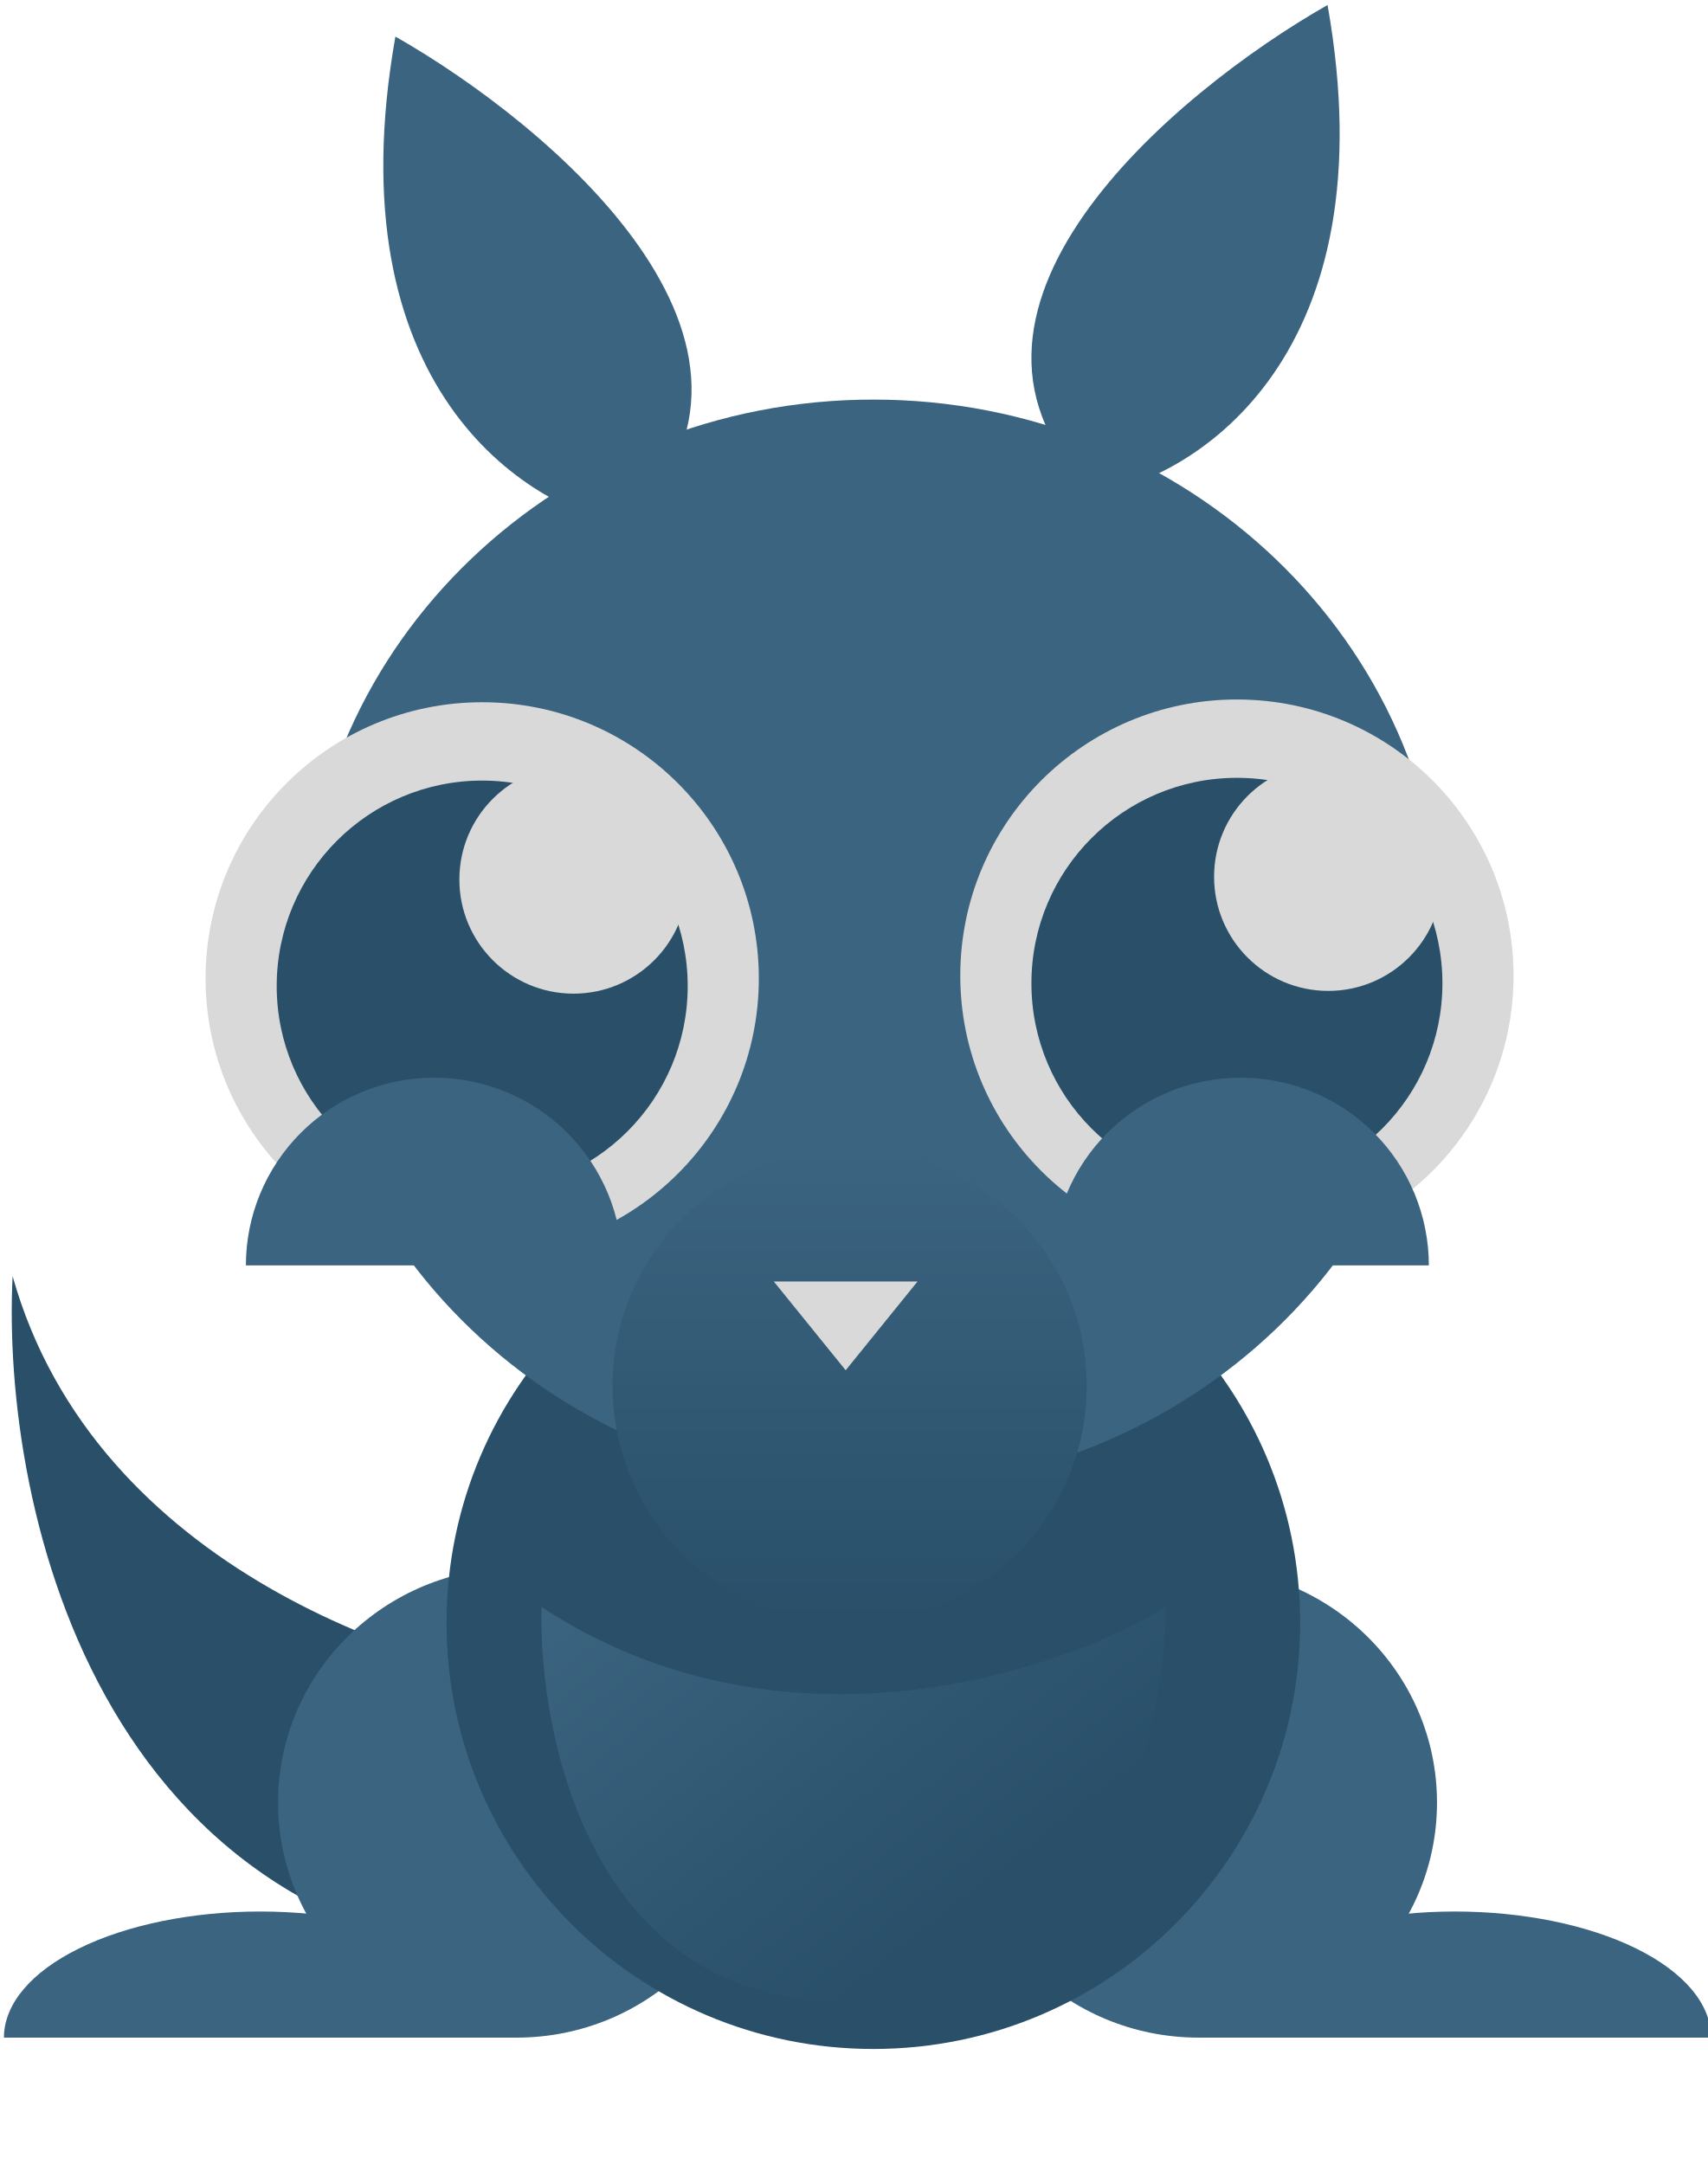
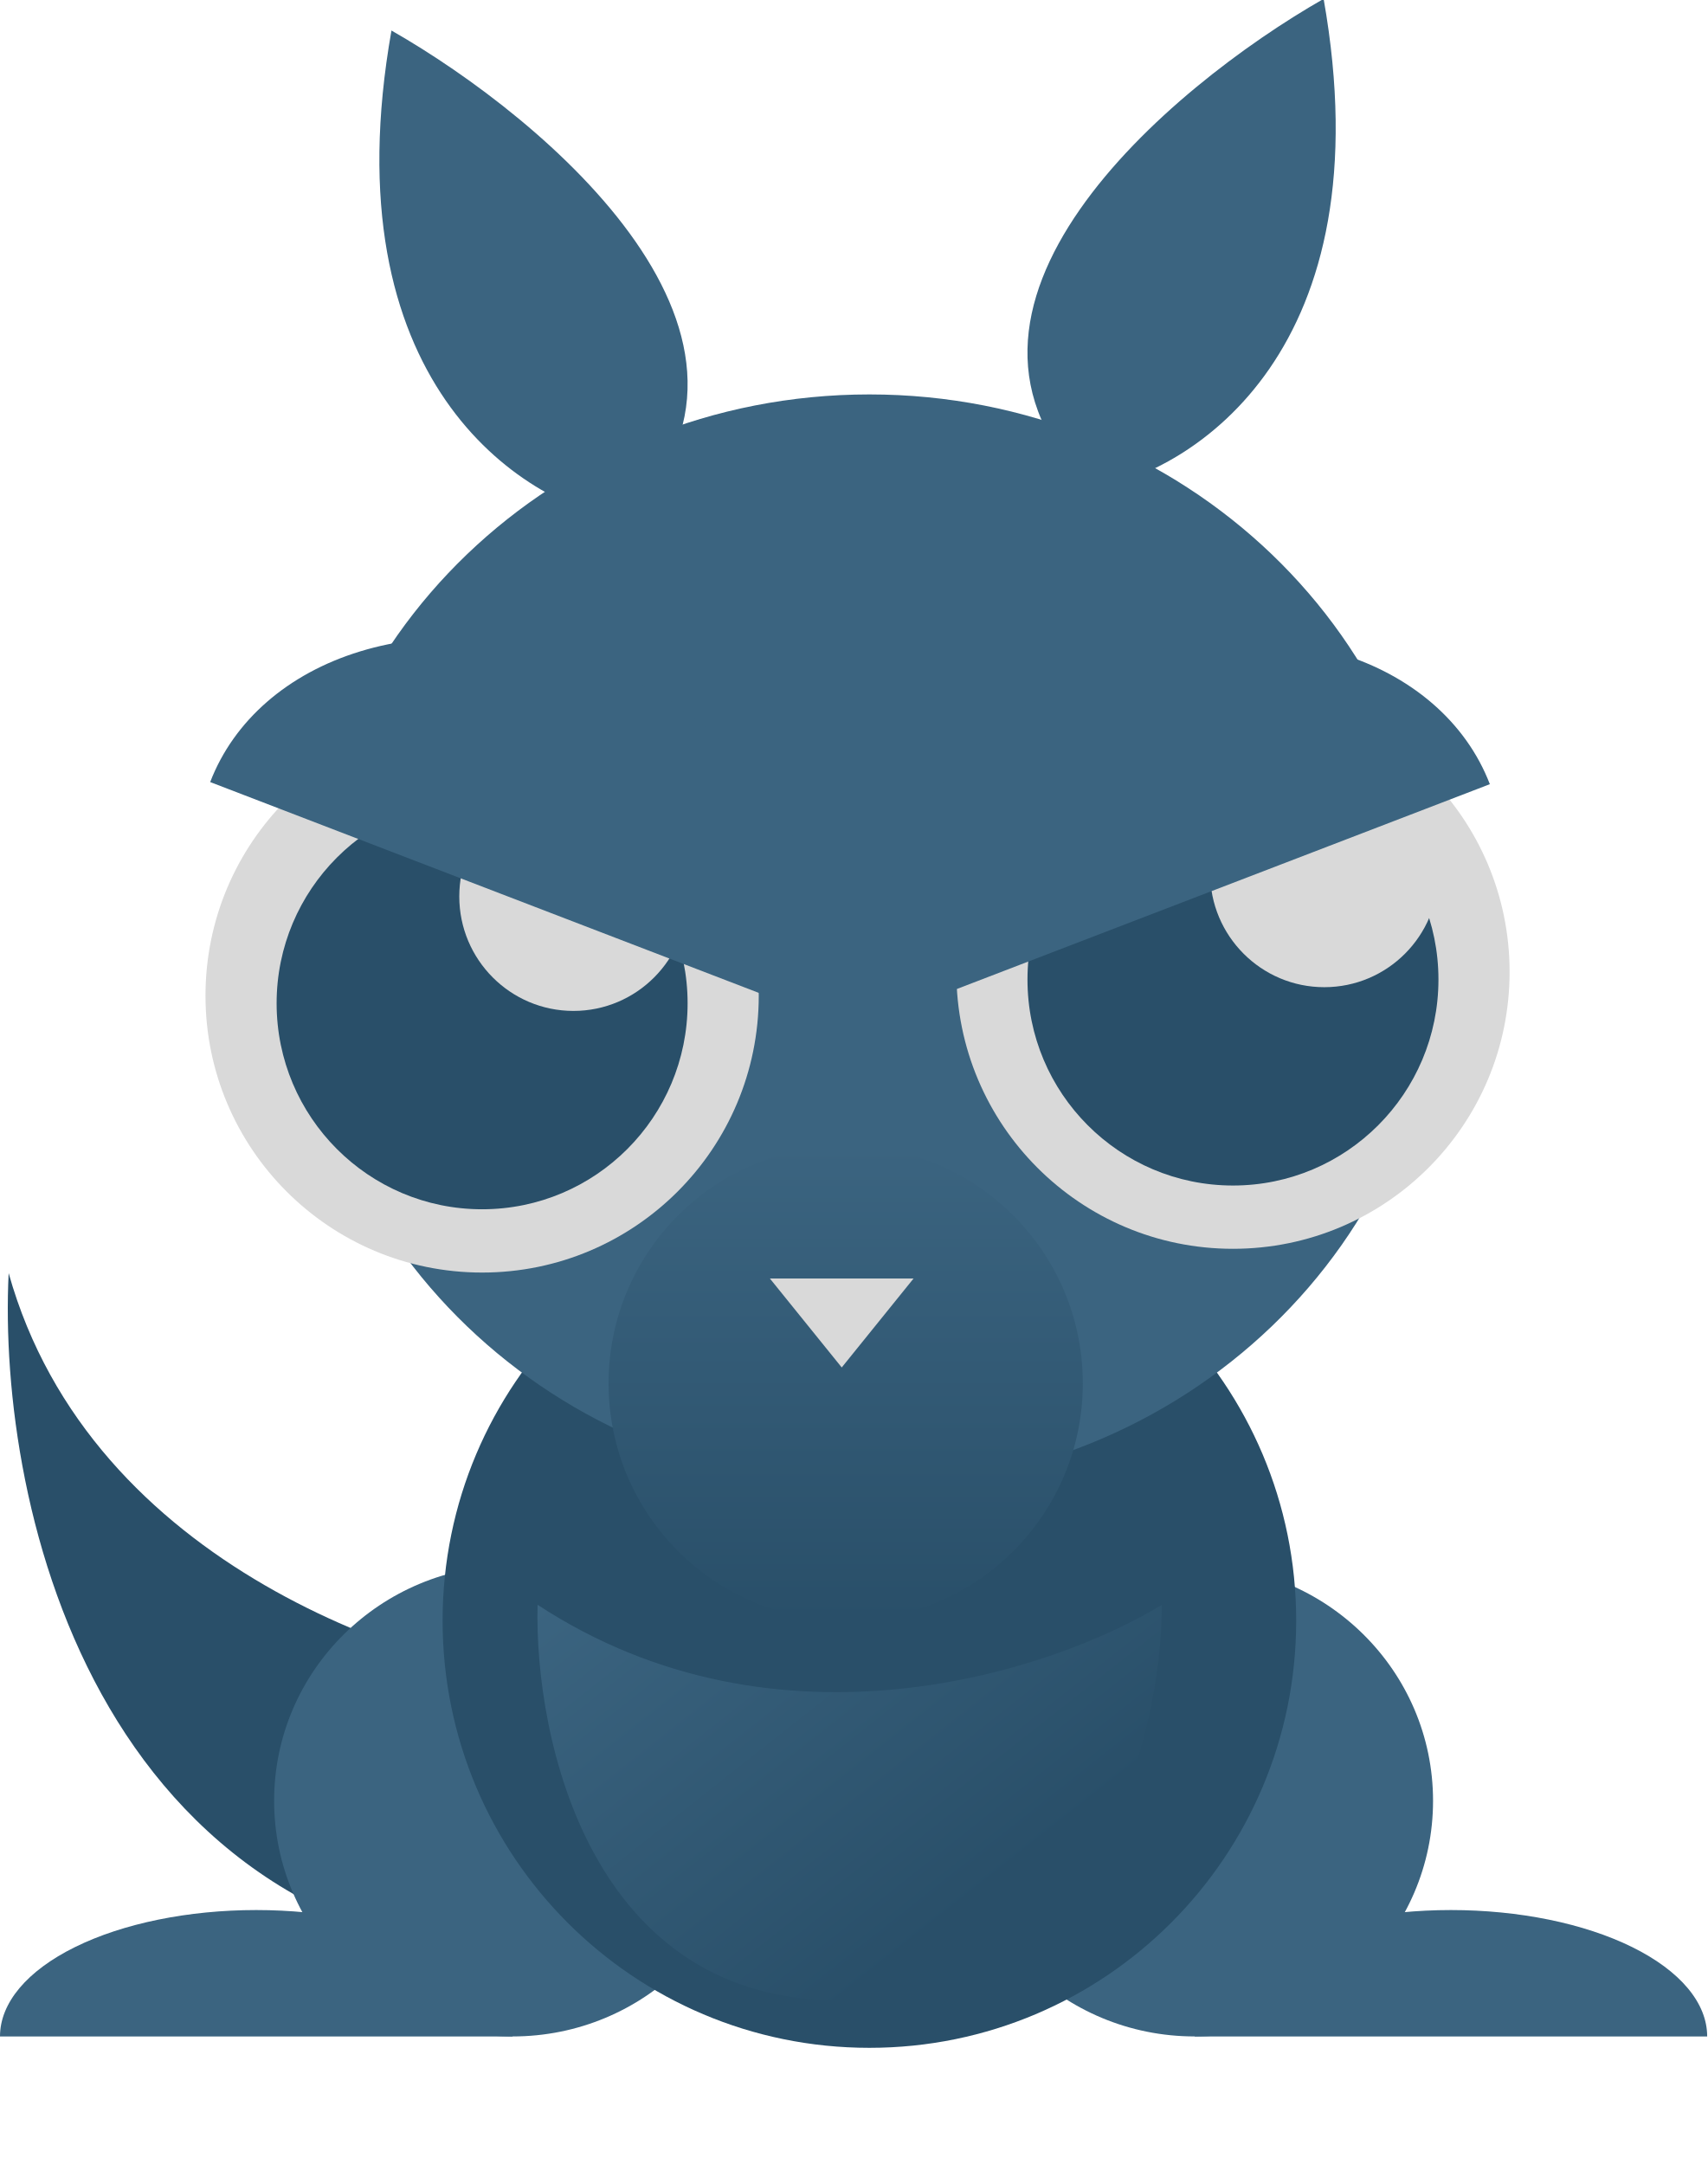
<svg xmlns="http://www.w3.org/2000/svg" version="1.1" id="Layer_1" x="0px" y="0px" width="127px" height="161px" viewBox="0 0 127 161" enable-background="new 0 0 127 161" xml:space="preserve">
  <g display="none">
    <path display="inline" fill="#294F69" d="M0.645,94.806c6.146,21.927,30.596,29.688,42.053,30.826l0.833,20.456   C7.164,146.609-0.213,112.117,0.645,94.806z" />
    <ellipse display="inline" fill="#3B6480" cx="88.876" cy="134.065" rx="17.731" ry="17.528" />
    <path display="inline" fill="#3B6480" d="M127,151.596c0-2.496-2.008-4.888-5.583-6.652c-3.575-1.764-8.424-2.754-13.479-2.754   s-9.904,0.99-13.479,2.754c-3.574,1.765-5.584,4.156-5.584,6.652h19.063H127z" />
    <ellipse display="inline" fill="#3B6480" cx="38.125" cy="134.066" rx="17.732" ry="17.528" />
    <path display="inline" fill="#3B6480" d="M0,151.596c0-2.496,2.008-4.888,5.583-6.652c3.575-1.764,8.423-2.754,13.479-2.754   s9.904,0.99,13.479,2.754c3.575,1.765,5.583,4.156,5.583,6.652H19.062H0z" />
    <ellipse display="inline" fill="#294F69" cx="64.676" cy="120.658" rx="31.75" ry="31.783" />
    <path display="inline" fill="#3B6480" d="M46.399,38.846C38.72,37.531,24.515,28.392,29.122,2.354   C40.64,8.929,60.221,25.433,46.399,38.846z" />
    <path display="inline" fill="#3B6480" d="M81.189,36.492C88.867,35.177,103.072,26.037,98.466,0   C86.947,6.575,67.367,23.079,81.189,36.492z" />
    <ellipse display="inline" fill="#3B6480" cx="64.676" cy="70.041" rx="42.334" ry="40.612" />
    <linearGradient id="SVGID_1_" gradientUnits="userSpaceOnUse" x1="62.927" y1="75.355" x2="62.927" y2="40.041" gradientTransform="matrix(1 0 0 -1 -0.0151 160.6992)">
      <stop offset="0" style="stop-color:#3B6480" />
      <stop offset="1" style="stop-color:#294F69" />
    </linearGradient>
    <ellipse display="inline" fill="url(#SVGID_1_)" cx="62.912" cy="103.001" rx="17.639" ry="17.657" />
    <path display="inline" fill="#D9D9D9" d="M62.618,101.822l-5.347-6.62h10.693L62.618,101.822z" />
    <ellipse display="inline" fill="#D9D9D9" cx="91.723" cy="72.394" rx="20.578" ry="20.6" />
    <path display="inline" fill="#294F69" d="M107.009,72.962c0,8.463-6.844,15.324-15.286,15.324c-8.443,0-15.287-6.86-15.287-15.324   s6.844-15.324,15.287-15.324C100.165,57.638,107.009,64.499,107.009,72.962z" />
    <path display="inline" fill="#D9D9D9" d="M107.009,65.017c0,4.702-3.802,8.513-8.492,8.513s-8.493-3.812-8.493-8.513   s3.803-8.513,8.493-8.513S107.009,60.315,107.009,65.017z" />
    <ellipse display="inline" fill="#D9D9D9" cx="35.866" cy="74.16" rx="20.579" ry="20.6" />
    <path display="inline" fill="#294F69" d="M51.153,74.728c0,8.463-6.844,15.324-15.287,15.324c-8.442,0-15.287-6.86-15.287-15.324   s6.844-15.324,15.287-15.324C44.309,59.404,51.153,66.265,51.153,74.728z" />
    <path display="inline" fill="#D9D9D9" d="M51.153,66.782c0,4.702-3.802,8.513-8.493,8.513s-8.493-3.812-8.493-8.513   s3.802-8.513,8.493-8.513S51.153,62.081,51.153,66.782z" />
    <linearGradient id="SVGID_2_" gradientUnits="userSpaceOnUse" x1="50.965" y1="49.872" x2="74.193" y2="20.454" gradientTransform="matrix(1 0 0 -1 -0.0151 160.6992)">
      <stop offset="0" style="stop-color:#3B6480" />
      <stop offset="1" style="stop-color:#294F69" />
    </linearGradient>
    <path display="inline" fill="url(#SVGID_2_)" d="M39.992,119.48c17.957,11.771,38.441,4.904,46.438,0   c0,9.68-4.722,29.115-23.606,29.426C43.94,149.216,39.734,129.418,39.992,119.48z" />
  </g>
  <g display="none">
    <path display="inline" fill="#294F69" d="M0.644,94.806c6.146,21.927,30.596,29.688,42.053,30.826l0.833,20.456   C7.164,146.609-0.213,112.117,0.644,94.806z" />
    <ellipse display="inline" fill="#3B6480" cx="88.875" cy="134.065" rx="17.732" ry="17.528" />
    <path display="inline" fill="#3B6480" d="M127,151.596c0-2.496-2.008-4.888-5.582-6.652c-3.576-1.764-8.424-2.754-13.48-2.754   c-5.055,0-9.904,0.99-13.479,2.754c-3.574,1.765-5.584,4.156-5.584,6.652h19.063H127z" />
    <ellipse display="inline" fill="#3B6480" cx="38.125" cy="134.066" rx="17.732" ry="17.528" />
    <path display="inline" fill="#3B6480" d="M0,151.596c0-2.496,2.008-4.888,5.583-6.652c3.575-1.764,8.424-2.754,13.479-2.754   c5.056,0,9.904,0.99,13.479,2.754c3.575,1.765,5.583,4.156,5.583,6.652H19.062H0z" />
    <ellipse display="inline" fill="#294F69" cx="64.676" cy="120.658" rx="31.75" ry="31.783" />
    <path display="inline" fill="#3B6480" d="M46.399,38.846C38.72,37.531,24.515,28.392,29.122,2.354   C40.64,8.929,60.221,25.433,46.399,38.846z" />
    <path display="inline" fill="#3B6480" d="M81.189,36.492C88.867,35.177,103.072,26.037,98.467,0   C86.949,6.575,67.367,23.079,81.189,36.492z" />
    <ellipse display="inline" fill="#3B6480" cx="64.676" cy="70.041" rx="42.334" ry="40.612" />
    <linearGradient id="SVGID_3_" gradientUnits="userSpaceOnUse" x1="62.927" y1="75.355" x2="62.927" y2="40.041" gradientTransform="matrix(1 0 0 -1 -0.0151 160.6992)">
      <stop offset="0" style="stop-color:#3B6480" />
      <stop offset="1" style="stop-color:#294F69" />
    </linearGradient>
    <ellipse display="inline" fill="url(#SVGID_3_)" cx="62.912" cy="103.001" rx="17.639" ry="17.657" />
    <path display="inline" fill="#D9D9D9" d="M62.618,101.822l-5.347-6.62h10.693L62.618,101.822z" />
    <ellipse display="inline" fill="#D9D9D9" cx="35.866" cy="74.16" rx="20.579" ry="20.6" />
    <path display="inline" fill="#294F69" d="M51.153,74.728c0,8.463-6.844,15.324-15.287,15.324s-15.287-6.86-15.287-15.324   s6.844-15.324,15.287-15.324S51.153,66.265,51.153,74.728z" />
    <path display="inline" fill="#D9D9D9" d="M51.153,66.782c0,4.702-3.802,8.513-8.493,8.513s-8.493-3.812-8.493-8.513   s3.803-8.513,8.493-8.513S51.153,62.081,51.153,66.782z" />
    <linearGradient id="SVGID_4_" gradientUnits="userSpaceOnUse" x1="50.965" y1="49.871" x2="74.193" y2="20.453" gradientTransform="matrix(1 0 0 -1 -0.0151 160.6992)">
      <stop offset="0" style="stop-color:#3B6480" />
      <stop offset="1" style="stop-color:#294F69" />
    </linearGradient>
    <path display="inline" fill="url(#SVGID_4_)" d="M39.992,119.48c17.957,11.771,38.441,4.904,46.439,0   c0,9.68-4.723,29.115-23.607,29.426C43.94,149.216,39.734,129.418,39.992,119.48z" />
    <path display="inline" fill="none" stroke="#294F69" stroke-width="5" stroke-linecap="round" d="M73,75   c1.188-2.667,5.805-8,14.764-8c8.961,0,12.557,5.333,13.236,8" />
    <path display="inline" fill="none" stroke="#D9D9D9" stroke-width="5" stroke-linecap="round" d="M73,73   c1.188-2.667,5.805-8,14.764-8c8.961,0,12.557,5.333,13.236,8" />
  </g>
  <g display="none">
    <path display="inline" fill="#294F69" d="M0.644,94.806c6.146,21.927,30.596,29.687,42.054,30.825l0.833,20.456   C7.162,146.61-0.214,112.116,0.644,94.806z" />
    <ellipse display="inline" fill="#3B6480" cx="88.876" cy="134.066" rx="17.732" ry="17.529" />
    <path display="inline" fill="#3B6480" d="M127,151.595c0-2.495-2.009-4.887-5.583-6.649c-3.576-1.766-8.423-2.757-13.479-2.757   c-5.055,0-9.904,0.991-13.479,2.757c-3.575,1.763-5.583,4.154-5.583,6.649h19.062H127z" />
    <ellipse display="inline" fill="#3B6480" cx="38.124" cy="134.066" rx="17.732" ry="17.529" />
    <path display="inline" fill="#3B6480" d="M-0.001,151.595c0-2.495,2.009-4.887,5.583-6.649c3.576-1.766,8.425-2.757,13.48-2.757   c5.055,0,9.903,0.991,13.479,2.757c3.575,1.763,5.583,4.154,5.583,6.649H19.063H-0.001z" />
    <ellipse display="inline" fill="#294F69" cx="64.675" cy="120.658" rx="31.752" ry="31.784" />
    <path display="inline" fill="#3B6480" d="M46.398,38.846C38.72,37.53,24.515,28.391,29.121,2.354   C40.639,8.929,60.22,25.432,46.398,38.846z" />
    <path display="inline" fill="#3B6480" d="M81.188,36.491C88.867,35.176,103.074,26.037,98.467,0   C86.948,6.575,67.367,23.078,81.188,36.491z" />
    <ellipse display="inline" fill="#3B6480" cx="64.675" cy="70.04" rx="42.334" ry="40.611" />
    <linearGradient id="SVGID_5_" gradientUnits="userSpaceOnUse" x1="62.927" y1="75.356" x2="62.927" y2="40.041" gradientTransform="matrix(1 0 0 -1 -0.0151 160.6992)">
      <stop offset="0" style="stop-color:#3B6480" />
      <stop offset="1" style="stop-color:#294F69" />
    </linearGradient>
    <ellipse display="inline" fill="url(#SVGID_5_)" cx="62.912" cy="103" rx="17.639" ry="17.658" />
    <path display="inline" fill="#D9D9D9" d="M62.617,101.822l-5.346-6.62h10.692L62.617,101.822z" />
    <linearGradient id="SVGID_6_" gradientUnits="userSpaceOnUse" x1="50.988" y1="49.874" x2="74.187" y2="20.444" gradientTransform="matrix(1 0 0 -1 -0.0151 160.6992)">
      <stop offset="0" style="stop-color:#3B6480" />
      <stop offset="1" style="stop-color:#294F69" />
    </linearGradient>
    <path display="inline" fill="url(#SVGID_6_)" d="M39.992,119.48c17.956,11.771,38.439,4.904,46.438,0   c0,9.68-4.721,29.116-23.605,29.425C43.939,149.216,39.734,129.417,39.992,119.48z" />
    <g display="inline">
      <path fill="#D9D9D9" d="M89.801,81.422c-1.835,0-3.814-0.242-5.923-0.809C73.43,77.811,70.832,70.031,70.918,66.31    c0.017-0.687,0.593-1.231,1.27-1.214c0.685,0.016,1.227,0.584,1.21,1.271c-0.071,3.047,2.164,9.444,11.122,11.847    c9.077,2.437,15.304-1.82,17.329-4.41c0.422-0.54,1.201-0.637,1.741-0.212c0.54,0.422,0.635,1.203,0.213,1.742    C101.912,77.752,96.953,81.422,89.801,81.422z" />
    </g>
    <g display="inline">
      <path fill="#D9D9D9" d="M38.474,81.343c-7.073,0-11.337-4.043-12.773-6.676c-0.328-0.602-0.107-1.355,0.493-1.686    s1.354-0.109,1.683,0.493c1.459,2.674,6.588,7.096,15.545,4.69c9.077-2.435,12.346-9.241,12.808-12.498    c0.095-0.681,0.722-1.152,1.4-1.057c0.678,0.096,1.15,0.725,1.055,1.405c-0.54,3.82-4.29,11.777-14.62,14.55    C42.038,81.109,40.174,81.343,38.474,81.343z" />
    </g>
  </g>
  <g display="none">
    <path display="inline" fill="#294F69" d="M0.937,94.861c6.146,21.906,30.596,29.659,42.053,30.797l0.833,20.437   C7.456,146.616,0.079,112.156,0.937,94.861z" />
    <ellipse display="inline" fill="#3B6480" cx="89.169" cy="134.084" rx="17.731" ry="17.511" />
    <path display="inline" fill="#3B6480" d="M127.293,151.596c0-2.491-2.008-4.882-5.583-6.644c-3.575-1.763-8.423-2.753-13.479-2.753   c-5.055,0-9.903,0.99-13.479,2.753c-3.575,1.762-5.583,4.152-5.583,6.644h19.062H127.293z" />
    <ellipse display="inline" fill="#3B6480" cx="38.417" cy="134.084" rx="17.732" ry="17.512" />
    <path display="inline" fill="#3B6480" d="M0.292,151.596c0-2.491,2.009-4.882,5.583-6.644c3.575-1.763,8.423-2.753,13.479-2.753   s9.904,0.99,13.479,2.753c3.575,1.762,5.583,4.152,5.583,6.644H19.355H0.292z" />
    <ellipse display="inline" fill="#294F69" cx="64.969" cy="120.689" rx="31.752" ry="31.752" />
    <path display="inline" fill="#3B6480" d="M46.691,38.955c-7.679-1.314-21.884-10.444-17.277-36.457   C40.933,9.067,60.514,25.555,46.691,38.955z" />
    <path display="inline" fill="#3B6480" d="M81.482,36.603C89.16,35.29,103.366,26.159,98.76,0.146   C87.24,6.715,67.66,23.203,81.482,36.603z" />
    <ellipse display="inline" fill="#3B6480" cx="64.969" cy="70.12" rx="42.334" ry="40.573" />
    <linearGradient id="SVGID_7_" gradientUnits="userSpaceOnUse" x1="63.22" y1="75.29" x2="63.22" y2="40.009" gradientTransform="matrix(1 0 0 -1 -0.0151 160.6992)">
      <stop offset="0" style="stop-color:#3B6480" />
      <stop offset="1" style="stop-color:#294F69" />
    </linearGradient>
    <ellipse display="inline" fill="url(#SVGID_7_)" cx="63.205" cy="103.049" rx="17.641" ry="17.641" />
    <path display="inline" fill="#D9D9D9" d="M62.911,101.872l-5.347-6.614h10.693L62.911,101.872z" />
    <ellipse display="inline" fill="#D9D9D9" cx="92.016" cy="72.472" rx="20.581" ry="20.581" />
    <path display="inline" fill="#294F69" d="M107.303,73.038c0,8.456-6.845,15.311-15.287,15.311c-8.443,0-15.287-6.854-15.287-15.311   c0-8.454,6.844-15.309,15.287-15.309C100.458,57.729,107.303,64.584,107.303,73.038z" />
    <path display="inline" fill="#D9D9D9" d="M107.303,65.101c0,4.697-3.803,8.505-8.493,8.505s-8.493-3.809-8.493-8.505   c0-4.698,3.803-8.505,8.493-8.505S107.303,60.403,107.303,65.101z" />
    <ellipse display="inline" fill="#D9D9D9" cx="36.159" cy="74.236" rx="20.581" ry="20.581" />
    <path display="inline" fill="#294F69" d="M51.445,74.803c0,8.455-6.844,15.31-15.287,15.31s-15.287-6.854-15.287-15.31   s6.844-15.309,15.287-15.309S51.445,66.348,51.445,74.803z" />
    <path display="inline" fill="#D9D9D9" d="M51.445,66.864c0,4.697-3.802,8.506-8.492,8.506c-4.691,0-8.493-3.809-8.493-8.506   c0-4.697,3.802-8.504,8.493-8.504C47.644,58.36,51.445,62.167,51.445,66.864z" />
    <linearGradient id="SVGID_8_" gradientUnits="userSpaceOnUse" x1="51.277" y1="49.844" x2="74.477" y2="20.433" gradientTransform="matrix(1 0 0 -1 -0.0151 160.6992)">
      <stop offset="0" style="stop-color:#3B6480" />
      <stop offset="1" style="stop-color:#294F69" />
    </linearGradient>
    <path display="inline" fill="url(#SVGID_8_)" d="M40.285,119.513c17.956,11.759,38.44,4.899,46.438,0   c0,9.67-4.722,29.088-23.606,29.397S40.027,129.441,40.285,119.513z" />
    <path display="inline" fill="#3B6480" d="M112.699,59.261c-1.863-5.076-6.115-8.953-11.82-10.777   c-5.704-1.824-12.395-1.446-18.6,1.049c-6.203,2.497-11.414,6.907-14.482,12.262c-3.07,5.354-3.748,11.214-1.885,16.29   L112.699,59.261z" />
  </g>
-   <g>
-     <g id="tail">
+   <g display="none">
+     <g id="tail" display="inline">
      <path fill="#294F69" d="M0.938,94.947c6.146,21.873,30.596,29.614,42.053,30.751l0.834,20.406    C7.457,146.625,0.08,112.216,0.938,94.947z" />
    </g>
-     <ellipse fill="#3B6480" cx="89.169" cy="134.112" rx="17.732" ry="17.485" />
-     <path fill="#3B6480" d="M127.294,151.598c0-2.488-2.009-4.875-5.584-6.635c-3.574-1.76-8.423-2.748-13.479-2.748   c-5.055,0-9.904,0.988-13.479,2.748c-3.575,1.76-5.584,4.146-5.584,6.635h19.063H127.294z" />
-     <ellipse fill="#3B6480" cx="38.418" cy="134.112" rx="17.732" ry="17.486" />
-     <path fill="#3B6480" d="M0.293,151.598c0-2.488,2.009-4.875,5.583-6.635s8.423-2.748,13.479-2.748s9.904,0.988,13.479,2.748   s5.583,4.146,5.583,6.635H19.355H0.293z" />
-     <ellipse fill="#294F69" cx="64.97" cy="120.736" rx="31.75" ry="31.706" />
-     <path fill="#3B6480" d="M46.692,39.124c-7.679-1.312-21.884-10.429-17.277-36.403C40.933,9.279,60.515,25.743,46.692,39.124z" />
-     <path fill="#3B6480" d="M81.482,36.775c7.679-1.312,21.885-10.429,17.277-36.403C87.241,6.931,67.661,23.395,81.482,36.775z" />
-     <ellipse fill="#3B6480" cx="64.97" cy="70.242" rx="42.334" ry="40.513" />
+     <ellipse display="inline" fill="#3B6480" cx="89.169" cy="134.112" rx="17.732" ry="17.485" />
+     <path display="inline" fill="#3B6480" d="M127.294,151.598c0-2.488-2.009-4.875-5.584-6.635c-3.574-1.76-8.423-2.748-13.479-2.748   c-5.055,0-9.904,0.988-13.479,2.748c-3.575,1.76-5.584,4.146-5.584,6.635h19.063H127.294z" />
+     <ellipse display="inline" fill="#3B6480" cx="38.418" cy="134.112" rx="17.732" ry="17.486" />
+     <path display="inline" fill="#3B6480" d="M0.293,151.598c0-2.488,2.009-4.875,5.583-6.635s8.423-2.748,13.479-2.748   s9.904,0.988,13.479,2.748s5.583,4.146,5.583,6.635H19.355H0.293z" />
+     <ellipse display="inline" fill="#294F69" cx="64.97" cy="120.736" rx="31.75" ry="31.706" />
+     <path display="inline" fill="#3B6480" d="M46.692,39.124c-7.679-1.312-21.884-10.429-17.277-36.403   C40.933,9.279,60.515,25.743,46.692,39.124z" />
+     <path display="inline" fill="#3B6480" d="M81.482,36.775c7.679-1.312,21.885-10.429,17.277-36.403   C87.241,6.931,67.661,23.395,81.482,36.775z" />
+     <ellipse display="inline" fill="#3B6480" cx="64.97" cy="70.242" rx="42.334" ry="40.513" />
    <linearGradient id="SVGID_9_" gradientUnits="userSpaceOnUse" x1="63.221" y1="75.191" x2="63.221" y2="39.962" gradientTransform="matrix(1 0 0 -1 -0.0151 160.6992)">
      <stop offset="0" style="stop-color:#3B6480" />
      <stop offset="1" style="stop-color:#294F69" />
    </linearGradient>
-     <ellipse fill="url(#SVGID_9_)" cx="63.206" cy="103.122" rx="17.639" ry="17.614" />
-     <path fill="#D9D9D9" d="M62.911,101.947l-5.346-6.605h10.692L62.911,101.947z" />
-     <ellipse fill="#D9D9D9" cx="92.016" cy="72.591" rx="20.579" ry="20.55" />
-     <path fill="#294F69" d="M107.304,73.157c0,8.443-6.845,15.287-15.288,15.287c-8.442,0-15.287-6.844-15.287-15.287   S83.573,57.87,92.016,57.87C100.459,57.87,107.304,64.714,107.304,73.157z" />
-     <path fill="#D9D9D9" d="M107.304,65.23c0,4.69-3.803,8.493-8.493,8.493s-8.493-3.802-8.493-8.493c0-4.691,3.803-8.493,8.493-8.493   S107.304,60.54,107.304,65.23z" />
-     <ellipse fill="#D9D9D9" cx="35.872" cy="72.796" rx="20.579" ry="20.55" />
-     <path fill="#294F69" d="M51.159,73.362c0,8.443-6.844,15.287-15.288,15.287c-8.442,0-15.287-6.844-15.287-15.287   s6.844-15.287,15.287-15.287C44.315,58.075,51.159,64.919,51.159,73.362z" />
-     <path fill="#D9D9D9" d="M51.159,65.435c0,4.69-3.802,8.492-8.493,8.492c-4.691,0-8.493-3.802-8.493-8.492   c0-4.69,3.802-8.493,8.493-8.493C47.357,56.942,51.159,60.745,51.159,65.435z" />
+     <ellipse display="inline" fill="url(#SVGID_9_)" cx="63.206" cy="103.122" rx="17.639" ry="17.614" />
+     <path display="inline" fill="#D9D9D9" d="M62.911,101.947l-5.346-6.605h10.692L62.911,101.947z" />
+     <ellipse display="inline" fill="#D9D9D9" cx="92.016" cy="72.591" rx="20.579" ry="20.55" />
+     <path display="inline" fill="#294F69" d="M107.304,73.157c0,8.443-6.845,15.287-15.288,15.287c-8.442,0-15.287-6.844-15.287-15.287   S83.573,57.87,92.016,57.87C100.459,57.87,107.304,64.714,107.304,73.157z" />
+     <path display="inline" fill="#D9D9D9" d="M107.304,65.23c0,4.69-3.803,8.493-8.493,8.493s-8.493-3.802-8.493-8.493   c0-4.691,3.803-8.493,8.493-8.493S107.304,60.54,107.304,65.23z" />
+     <ellipse display="inline" fill="#D9D9D9" cx="35.872" cy="72.796" rx="20.579" ry="20.55" />
+     <path display="inline" fill="#294F69" d="M51.159,73.362c0,8.443-6.844,15.287-15.288,15.287c-8.442,0-15.287-6.844-15.287-15.287   s6.844-15.287,15.287-15.287C44.315,58.075,51.159,64.919,51.159,73.362z" />
+     <path display="inline" fill="#D9D9D9" d="M51.159,65.435c0,4.69-3.802,8.492-8.493,8.492c-4.691,0-8.493-3.802-8.493-8.492   c0-4.69,3.802-8.493,8.493-8.493C47.357,56.942,51.159,60.745,51.159,65.435z" />
    <linearGradient id="SVGID_10_" gradientUnits="userSpaceOnUse" x1="51.306" y1="49.805" x2="74.464" y2="20.404" gradientTransform="matrix(1 0 0 -1 -0.0151 160.6992)">
      <stop offset="0" style="stop-color:#3B6480" />
      <stop offset="1" style="stop-color:#294F69" />
    </linearGradient>
-     <path fill="url(#SVGID_10_)" d="M40.286,119.563c17.956,11.74,38.441,4.892,46.438,0c0,9.655-4.721,29.044-23.605,29.353   C44.233,149.225,40.028,129.475,40.286,119.563z" />
-     <path fill="#3B6480" d="M106.294,94.143c0-1.834-0.363-3.65-1.066-5.344c-0.703-1.695-1.734-3.234-3.034-4.531   s-2.844-2.326-4.542-3.027c-1.699-0.702-3.52-1.063-5.357-1.063c-1.839,0-3.659,0.361-5.357,1.063   c-1.699,0.701-3.242,1.73-4.543,3.027c-1.3,1.297-2.331,2.836-3.034,4.531c-0.704,1.693-1.065,3.51-1.065,5.344h14H106.294z" />
-     <path fill="#3B6480" d="M46.293,94.143c0-1.834-0.362-3.65-1.065-5.344c-0.704-1.695-1.735-3.234-3.036-4.531   c-1.299-1.297-2.843-2.326-4.542-3.027c-1.699-0.702-3.519-1.063-5.357-1.063c-1.839,0-3.659,0.361-5.358,1.063   c-1.698,0.701-3.242,1.73-4.542,3.027c-1.3,1.297-2.331,2.836-3.035,4.531c-0.704,1.693-1.066,3.51-1.066,5.344h14H46.293z" />
-   </g>
-   <g display="none">
-     <path display="inline" fill="#294F69" d="M206.788,78.528c6.146,21.928,30.596,29.688,42.053,30.827l0.834,20.456   C213.308,130.333,205.931,95.841,206.788,78.528z" />
-     <ellipse display="inline" fill="#3B6480" cx="295.019" cy="117.789" rx="17.732" ry="17.528" />
-     <path display="inline" fill="#3B6480" d="M333.144,135.317c0-2.494-2.008-4.886-5.583-6.65c-3.575-1.764-8.424-2.754-13.479-2.754   s-9.904,0.99-13.479,2.754c-3.574,1.765-5.584,4.156-5.584,6.65h19.063H333.144z" />
-     <ellipse display="inline" fill="#3B6480" cx="244.269" cy="117.79" rx="17.732" ry="17.528" />
-     <path display="inline" fill="#3B6480" d="M206.144,135.317c0-2.494,2.008-4.886,5.583-6.65c3.575-1.764,8.423-2.754,13.479-2.754   c5.055,0,9.904,0.99,13.479,2.754c3.574,1.765,5.584,4.156,5.584,6.65h-19.063H206.144z" />
-     <ellipse display="inline" fill="#294F69" cx="270.819" cy="104.382" rx="31.75" ry="31.783" />
-     <path display="inline" fill="#3B6480" d="M252.542,22.57c-7.678-1.315-21.884-10.455-17.276-36.492   C246.784-7.347,266.364,9.157,252.542,22.57z" />
-     <path display="inline" fill="#3B6480" d="M287.333,20.215c7.678-1.315,21.883-10.455,17.277-36.492   C293.092-9.701,273.511,6.802,287.333,20.215z" />
-     <ellipse display="inline" fill="#3B6480" cx="270.819" cy="53.764" rx="42.334" ry="40.612" />
-     <linearGradient id="SVGID_11_" gradientUnits="userSpaceOnUse" x1="269.07" y1="91.633" x2="269.07" y2="56.317" gradientTransform="matrix(1 0 0 -1 -0.0151 160.6992)">
-       <stop offset="0" style="stop-color:#3B6480" />
-       <stop offset="1" style="stop-color:#294F69" />
-     </linearGradient>
-     <ellipse display="inline" fill="url(#SVGID_11_)" cx="269.056" cy="86.725" rx="17.639" ry="17.657" />
-     <path display="inline" fill="#D9D9D9" d="M268.762,85.546l-5.347-6.621h10.693L268.762,85.546z" />
-     <ellipse display="inline" fill="#D9D9D9" cx="297.866" cy="56.118" rx="20.578" ry="20.6" />
-     <path display="inline" fill="#294F69" d="M313.152,56.686c0,8.464-6.844,15.324-15.286,15.324c-8.443,0-15.287-6.86-15.287-15.324   s6.844-15.323,15.287-15.323C306.309,41.362,313.152,48.222,313.152,56.686z" />
-     <path display="inline" fill="#D9D9D9" d="M313.152,48.739c0,4.703-3.802,8.514-8.492,8.514s-8.493-3.811-8.493-8.514   c0-4.701,3.803-8.513,8.493-8.513S313.152,44.038,313.152,48.739z" />
-     <ellipse display="inline" fill="#D9D9D9" cx="242.009" cy="57.884" rx="20.579" ry="20.6" />
-     <path display="inline" fill="#294F69" d="M257.296,58.452c0,8.463-6.844,15.324-15.287,15.324c-8.442,0-15.287-6.861-15.287-15.324   s6.845-15.324,15.287-15.324C250.452,43.128,257.296,49.989,257.296,58.452z" />
-     <path display="inline" fill="#D9D9D9" d="M257.296,50.506c0,4.702-3.802,8.514-8.492,8.514s-8.493-3.812-8.493-8.514   s3.803-8.513,8.493-8.513S257.296,45.804,257.296,50.506z" />
-     <linearGradient id="SVGID_12_" gradientUnits="userSpaceOnUse" x1="257.11" y1="66.148" x2="280.337" y2="36.731" gradientTransform="matrix(1 0 0 -1 -0.0151 160.6992)">
-       <stop offset="0" style="stop-color:#3B6480" />
-       <stop offset="1" style="stop-color:#294F69" />
-     </linearGradient>
-     <path display="inline" fill="url(#SVGID_12_)" d="M246.136,103.204c17.957,11.771,38.441,4.904,46.438,0   c0,9.68-4.722,29.115-23.606,29.426C250.083,132.938,245.878,113.142,246.136,103.204z" />
-     <circle display="inline" fill="#294F69" cx="297.644" cy="56.224" r="15.5" />
-     <circle display="inline" fill="#294F69" cx="242.644" cy="58.224" r="15.5" />
-     <path display="inline" fill="#3B6480" d="M318.198,64.616c2.957-3.914,3.904-9.097,2.631-14.408   c-1.274-5.313-4.664-10.318-9.426-13.917c-4.76-3.598-10.501-5.494-15.959-5.271s-10.187,2.548-13.146,6.462l17.949,13.568   L318.198,64.616z" />
-     <path display="inline" fill="#3B6480" d="M257.272,39.55c-2.934-3.932-7.648-6.286-13.104-6.542   c-5.457-0.257-11.209,1.604-15.991,5.172c-4.783,3.569-8.204,8.554-9.511,13.858c-1.308,5.304-0.393,10.492,2.542,14.425   l18.032-13.456L257.272,39.55z" />
-     <circle display="inline" fill="#D9D9D9" cx="292.144" cy="56.724" r="6" />
-     <circle display="inline" fill="#D9D9D9" cx="304.644" cy="63.224" r="3.5" />
-     <circle display="inline" fill="#D9D9D9" cx="235.644" cy="65.224" r="3.5" />
-     <circle display="inline" fill="#D9D9D9" cx="248.144" cy="57.724" r="6" />
+     <path display="inline" fill="url(#SVGID_10_)" d="M40.286,119.563c17.956,11.74,38.441,4.892,46.438,0   c0,9.655-4.721,29.044-23.605,29.353C44.233,149.225,40.028,129.475,40.286,119.563z" />
+     <path display="inline" fill="#3B6480" d="M106.294,94.143c0-1.834-0.363-3.65-1.066-5.344c-0.703-1.695-1.734-3.234-3.034-4.531   s-2.844-2.326-4.542-3.027c-1.699-0.702-3.52-1.063-5.357-1.063c-1.839,0-3.659,0.361-5.357,1.063   c-1.699,0.701-3.242,1.73-4.543,3.027c-1.3,1.297-2.331,2.836-3.034,4.531c-0.704,1.693-1.065,3.51-1.065,5.344h14H106.294z" />
+     <path display="inline" fill="#3B6480" d="M46.293,94.143c0-1.834-0.362-3.65-1.065-5.344c-0.704-1.695-1.735-3.234-3.036-4.531   c-1.299-1.297-2.843-2.326-4.542-3.027c-1.699-0.702-3.519-1.063-5.357-1.063c-1.839,0-3.659,0.361-5.358,1.063   c-1.698,0.701-3.242,1.73-4.542,3.027c-1.3,1.297-2.331,2.836-3.035,4.531c-0.704,1.693-1.066,3.51-1.066,5.344h14H46.293z" />
+   </g>
+   <g display="none">
+     <path display="inline" fill="#294F69" d="M0.645,94.721c6.146,21.928,30.596,29.688,42.053,30.827l0.834,20.456   C7.164,146.525-0.213,112.033,0.645,94.721z" />
+     <ellipse display="inline" fill="#3B6480" cx="88.875" cy="133.981" rx="17.732" ry="17.528" />
+     <path display="inline" fill="#3B6480" d="M127,151.51c0-2.494-2.008-4.886-5.583-6.65c-3.575-1.764-8.424-2.754-13.479-2.754   s-9.904,0.99-13.479,2.754c-3.574,1.765-5.584,4.156-5.584,6.65h19.063H127z" />
+     <ellipse display="inline" fill="#3B6480" cx="38.125" cy="133.982" rx="17.732" ry="17.528" />
+     <path display="inline" fill="#3B6480" d="M0,151.51c0-2.494,2.008-4.886,5.583-6.65c3.575-1.764,8.423-2.754,13.479-2.754   c5.055,0,9.904,0.99,13.479,2.754c3.574,1.765,5.584,4.156,5.584,6.65H19.063H0z" />
+     <ellipse display="inline" fill="#294F69" cx="64.676" cy="120.574" rx="31.75" ry="31.783" />
+     <path display="inline" fill="#3B6480" d="M46.398,38.762c-7.678-1.315-21.884-10.455-17.276-36.492   C40.641,8.846,60.221,25.349,46.398,38.762z" />
+     <path display="inline" fill="#3B6480" d="M81.189,36.408c7.678-1.315,21.883-10.455,17.277-36.492   C86.948,6.491,67.367,22.995,81.189,36.408z" />
+     <ellipse display="inline" fill="#3B6480" cx="64.676" cy="69.957" rx="42.334" ry="40.612" />
+     <linearGradient id="SVGID_11_" gradientUnits="userSpaceOnUse" x1="62.927" y1="75.439" x2="62.927" y2="40.124" gradientTransform="matrix(1 0 0 -1 -0.0151 160.6992)">
+       <stop offset="0" style="stop-color:#3B6480" />
+       <stop offset="1" style="stop-color:#294F69" />
+     </linearGradient>
+     <ellipse display="inline" fill="url(#SVGID_11_)" cx="62.912" cy="102.917" rx="17.639" ry="17.657" />
+     <path display="inline" fill="#D9D9D9" d="M62.618,101.738l-5.347-6.621h10.693L62.618,101.738z" />
+     <ellipse display="inline" fill="#D9D9D9" cx="91.723" cy="72.31" rx="20.578" ry="20.6" />
+     <path display="inline" fill="#294F69" d="M107.009,72.878c0,8.464-6.844,15.324-15.286,15.324c-8.443,0-15.287-6.86-15.287-15.324   s6.844-15.323,15.287-15.323C100.165,57.555,107.009,64.414,107.009,72.878z" />
+     <path display="inline" fill="#D9D9D9" d="M107.009,64.932c0,4.703-3.802,8.514-8.492,8.514s-8.493-3.811-8.493-8.514   c0-4.701,3.803-8.513,8.493-8.513S107.009,60.23,107.009,64.932z" />
+     <ellipse display="inline" fill="#D9D9D9" cx="35.865" cy="74.077" rx="20.579" ry="20.6" />
+     <path display="inline" fill="#294F69" d="M51.152,74.645c0,8.463-6.844,15.324-15.287,15.324c-8.442,0-15.287-6.861-15.287-15.324   S27.423,59.32,35.865,59.32C44.309,59.32,51.152,66.182,51.152,74.645z" />
+     <path display="inline" fill="#D9D9D9" d="M51.152,66.698c0,4.702-3.802,8.514-8.492,8.514s-8.493-3.812-8.493-8.514   s3.803-8.513,8.493-8.513S51.152,61.996,51.152,66.698z" />
+     <linearGradient id="SVGID_12_" gradientUnits="userSpaceOnUse" x1="50.966" y1="49.955" x2="74.192" y2="20.538" gradientTransform="matrix(1 0 0 -1 -0.0151 160.6992)">
+       <stop offset="0" style="stop-color:#3B6480" />
+       <stop offset="1" style="stop-color:#294F69" />
+     </linearGradient>
+     <path display="inline" fill="url(#SVGID_12_)" d="M39.992,119.396c17.957,11.771,38.441,4.904,46.438,0   c0,9.68-4.722,29.115-23.606,29.426C43.939,149.131,39.734,129.334,39.992,119.396z" />
+     <circle display="inline" fill="#294F69" cx="91.5" cy="72.416" r="15.5" />
+     <circle display="inline" fill="#294F69" cx="36.5" cy="74.416" r="15.5" />
+     <path display="inline" fill="#3B6480" d="M112.055,80.809c2.957-3.914,3.904-9.097,2.631-14.408   c-1.274-5.313-4.664-10.318-9.426-13.917c-4.76-3.598-10.501-5.494-15.959-5.271s-10.187,2.548-13.146,6.462l17.949,13.568   L112.055,80.809z" />
+     <path display="inline" fill="#3B6480" d="M51.129,55.742c-2.934-3.932-7.648-6.286-13.104-6.542   c-5.457-0.257-11.209,1.604-15.991,5.172c-4.783,3.569-8.204,8.554-9.511,13.858c-1.308,5.304-0.393,10.492,2.542,14.425   l18.032-13.456L51.129,55.742z" />
+     <circle display="inline" fill="#D9D9D9" cx="86" cy="72.916" r="6" />
+     <circle display="inline" fill="#D9D9D9" cx="98.5" cy="79.416" r="3.5" />
+     <circle display="inline" fill="#D9D9D9" cx="29.5" cy="81.416" r="3.5" />
+     <circle display="inline" fill="#D9D9D9" cx="42" cy="73.916" r="6" />
+   </g>
+   <g>
+     <path fill="#294F69" d="M0.644,94.721c6.146,21.928,30.596,29.688,42.053,30.827l0.833,20.456   C7.164,146.525-0.213,112.033,0.644,94.721z" />
+     <ellipse fill="#3B6480" cx="88.875" cy="133.981" rx="17.732" ry="17.528" />
+     <path fill="#3B6480" d="M127,151.51c0-2.494-2.008-4.886-5.583-6.65c-3.575-1.764-8.424-2.754-13.479-2.754   s-9.904,0.99-13.479,2.754c-3.574,1.765-5.584,4.156-5.584,6.65h19.063H127z" />
+     <ellipse fill="#3B6480" cx="38.125" cy="133.982" rx="17.732" ry="17.528" />
+     <path fill="#3B6480" d="M0,151.51c0-2.494,2.008-4.886,5.583-6.65c3.575-1.764,8.424-2.754,13.479-2.754   c5.056,0,9.904,0.99,13.479,2.754c3.575,1.765,5.583,4.156,5.583,6.65H19.062H0z" />
+     <ellipse fill="#294F69" cx="64.676" cy="120.574" rx="31.75" ry="31.783" />
+     <path fill="#3B6480" d="M46.399,38.762C38.72,37.447,24.515,28.308,29.122,2.271C40.64,8.846,60.221,25.349,46.399,38.762z" />
+     <path fill="#3B6480" d="M81.189,36.408c7.678-1.315,21.883-10.455,17.277-36.492C86.948,6.491,67.367,22.995,81.189,36.408z" />
+     <ellipse fill="#3B6480" cx="64.676" cy="69.957" rx="42.334" ry="40.612" />
+     <linearGradient id="SVGID_13_" gradientUnits="userSpaceOnUse" x1="62.927" y1="75.439" x2="62.927" y2="40.124" gradientTransform="matrix(1 0 0 -1 -0.0151 160.6992)">
+       <stop offset="0" style="stop-color:#3B6480" />
+       <stop offset="1" style="stop-color:#294F69" />
+     </linearGradient>
+     <ellipse fill="url(#SVGID_13_)" cx="62.912" cy="102.917" rx="17.639" ry="17.657" />
+     <path fill="#D9D9D9" d="M62.618,101.738l-5.347-6.621h10.693L62.618,101.738z" />
+     <ellipse fill="#D9D9D9" cx="91.723" cy="72.31" rx="20.578" ry="20.6" />
+     <path fill="#294F69" d="M107.009,72.878c0,8.464-6.844,15.324-15.286,15.324c-8.443,0-15.287-6.86-15.287-15.324   s6.844-15.324,15.287-15.324C100.165,57.554,107.009,64.414,107.009,72.878z" />
+     <path fill="#D9D9D9" d="M107.009,64.932c0,4.703-3.802,8.514-8.492,8.514s-8.493-3.811-8.493-8.514   c0-4.701,3.803-8.513,8.493-8.513S107.009,60.23,107.009,64.932z" />
+     <ellipse fill="#D9D9D9" cx="35.866" cy="74.077" rx="20.579" ry="20.6" />
+     <path fill="#294F69" d="M51.152,74.645c0,8.463-6.844,15.324-15.287,15.324s-15.287-6.861-15.287-15.324S27.423,59.32,35.866,59.32   S51.152,66.182,51.152,74.645z" />
+     <path fill="#D9D9D9" d="M51.152,66.698c0,4.702-3.802,8.514-8.492,8.514s-8.493-3.812-8.493-8.514c0-4.702,3.803-8.513,8.493-8.513   S51.152,61.997,51.152,66.698z" />
+     <linearGradient id="SVGID_14_" gradientUnits="userSpaceOnUse" x1="50.966" y1="49.955" x2="74.192" y2="20.538" gradientTransform="matrix(1 0 0 -1 -0.0151 160.6992)">
+       <stop offset="0" style="stop-color:#3B6480" />
+       <stop offset="1" style="stop-color:#294F69" />
+     </linearGradient>
+     <path fill="url(#SVGID_14_)" d="M39.992,119.396c17.957,11.771,38.441,4.904,46.438,0c0,9.68-4.722,29.115-23.606,29.426   C43.94,149.131,39.734,129.334,39.992,119.396z" />
+     <path fill="#3B6480" d="M110.833,58.343c-1.761-4.58-5.776-8.078-11.165-9.724s-11.709-1.305-17.57,0.947   c-5.86,2.252-10.781,6.231-13.682,11.063c-2.899,4.832-3.539,10.119-1.779,14.698l22.098-8.492L110.833,58.343z" />
+     <path fill="#3B6480" d="M15.636,58.185c1.76-4.58,5.776-8.078,11.165-9.724c5.389-1.646,11.709-1.305,17.57,0.947   c5.861,2.252,10.782,6.231,13.682,11.063c2.9,4.832,3.54,10.119,1.78,14.699l-22.099-8.492L15.636,58.185z" />
  </g>
</svg>
